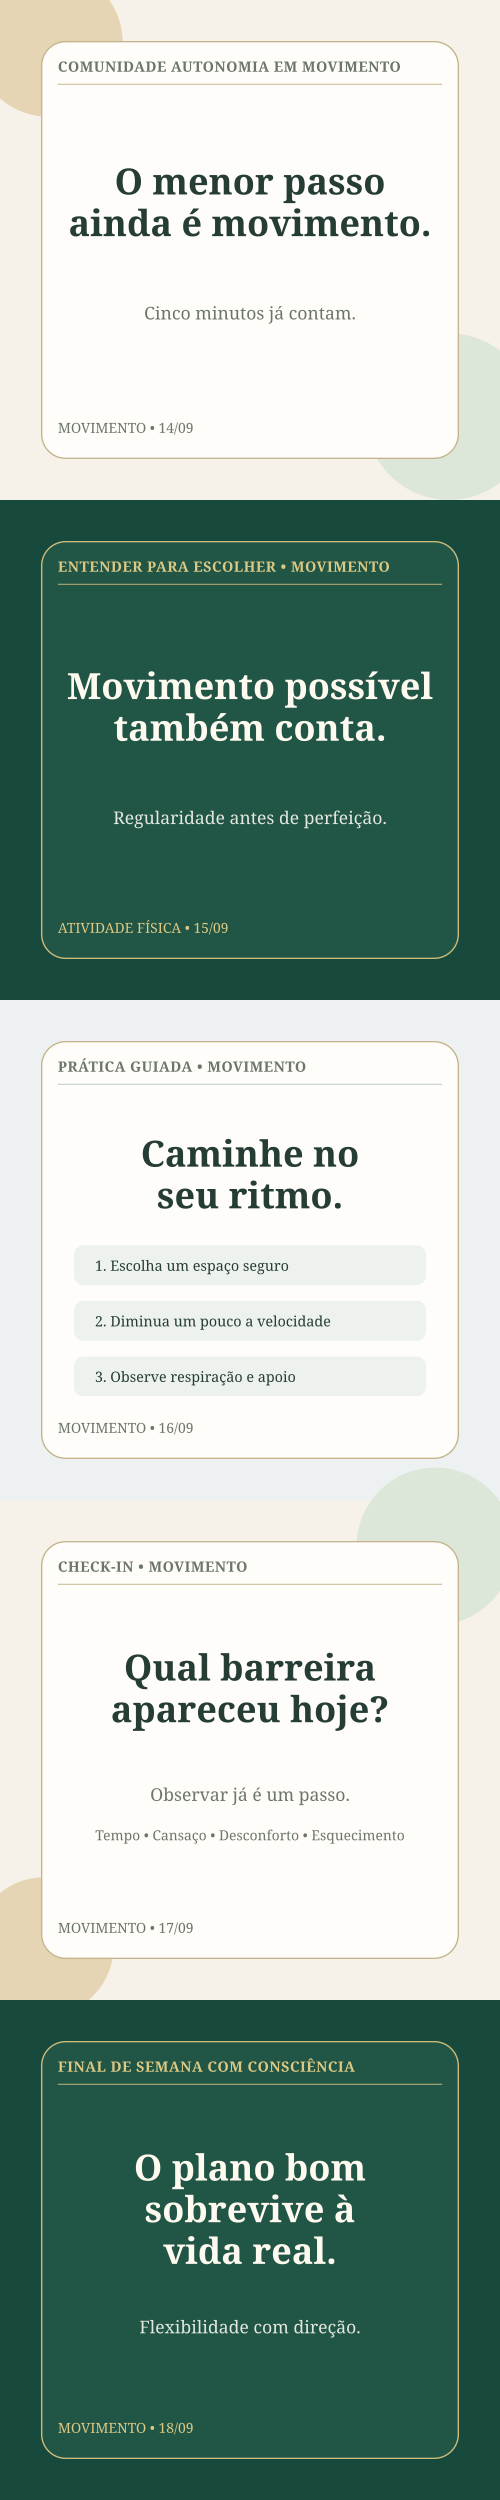
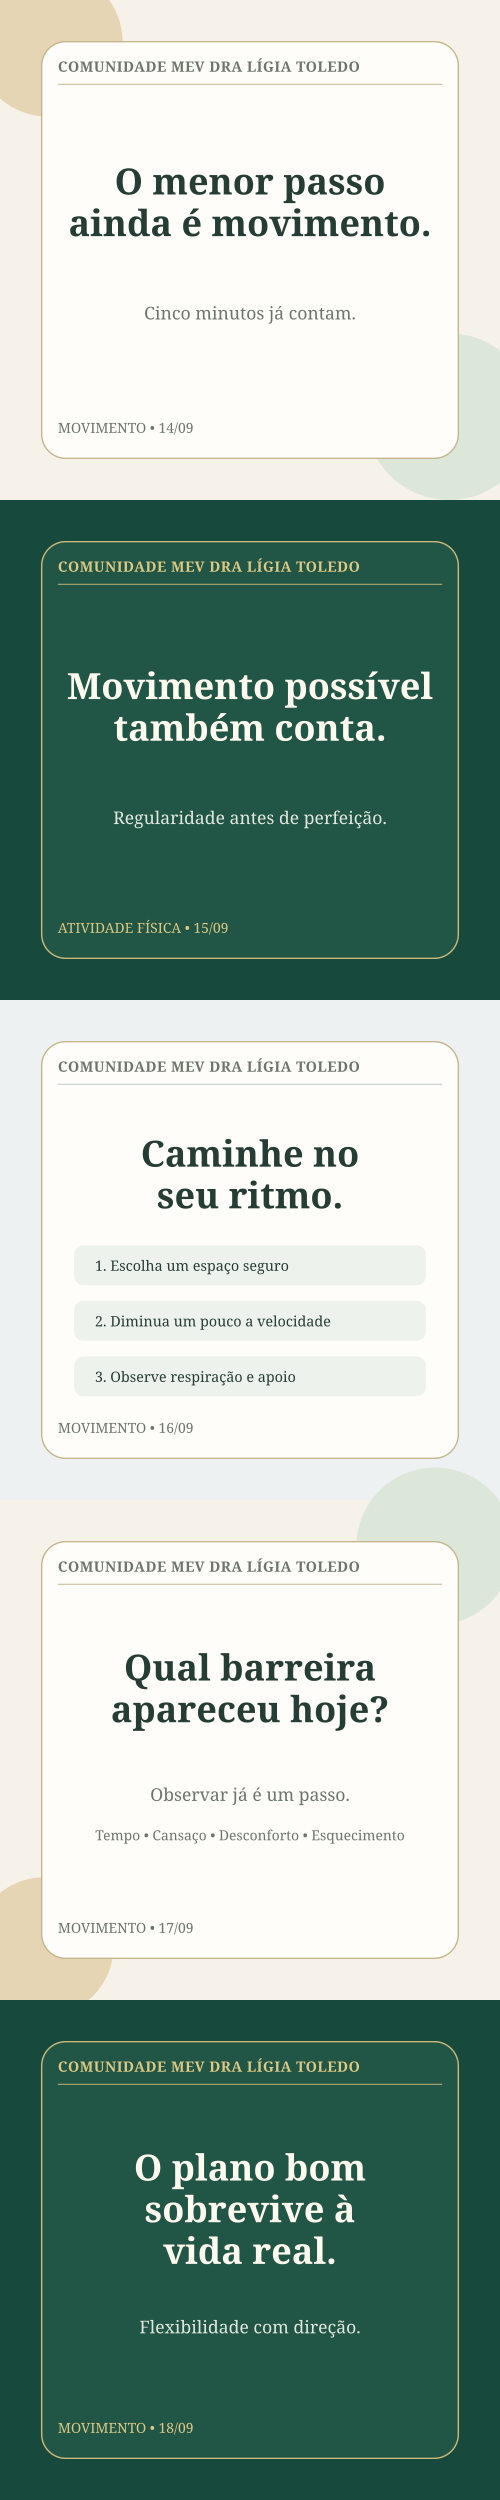
<svg xmlns="http://www.w3.org/2000/svg" width="1080" height="5400" viewBox="0 0 1080 5400">
  <defs>
    <style>
      .bg{fill:#f6f2e9}.ink{fill:#263d36}.muted{fill:#6b756b}.line{stroke:#c4b58d;stroke-width:2}.border{fill:#fffdf9;stroke:#c4b58d;stroke-width:3}.tag{font:700 31px Georgia,serif;letter-spacing:1px}.head{font:700 78px Georgia,serif}.sub{font:400 38px Georgia,serif}.small{font:400 30px Georgia,serif}.pill{fill:#edf2ed}.pilltxt{font:400 31px Georgia,serif}
    </style>
  </defs>
  <rect class="bg" width="1080" height="5400" />
  <g transform="translate(0,0)">
    <circle cx="105" cy="92" r="160" fill="#e6d5b4" />
    <circle cx="970" cy="900" r="180" fill="#dce7d9" />
    <rect class="border" x="90" y="90" width="900" height="900" rx="52" />
-     <text class="tag muted" x="125" y="155">COMUNIDADE AUTONOMIA EM MOVIMENTO</text>
+     <text class="tag muted" x="125" y="155">COMUNIDADE MEV DRA LÍGIA TOLEDO</text>
    <line class="line" x1="125" y1="182" x2="955" y2="182" />
    <text class="head ink" text-anchor="middle" x="540" y="420">O menor passo</text>
    <text class="head ink" text-anchor="middle" x="540" y="510">ainda é movimento.</text>
    <text class="sub muted" text-anchor="middle" x="540" y="690">Cinco minutos já contam.</text>
    <text class="small muted" x="125" y="935">MOVIMENTO • 14/09</text>
  </g>
  <g transform="translate(0,1080)">
    <rect fill="#174a3d" width="1080" height="1080" />
    <rect x="90" y="90" width="900" height="900" rx="52" fill="#215545" stroke="#cdbb7a" stroke-width="3" />
-     <text class="tag" fill="#dcc983" x="125" y="155">ENTENDER PARA ESCOLHER • MOVIMENTO</text>
+     <text class="tag" fill="#dcc983" x="125" y="155">COMUNIDADE MEV DRA LÍGIA TOLEDO</text>
    <line x1="125" y1="182" x2="955" y2="182" stroke="#cdbb7a" stroke-width="2" />
    <text class="head" fill="#fffaf0" text-anchor="middle" x="540" y="430">Movimento possível</text>
    <text class="head" fill="#fffaf0" text-anchor="middle" x="540" y="520">também conta.</text>
    <text class="sub" fill="#e2e8df" text-anchor="middle" x="540" y="700">Regularidade antes de perfeição.</text>
    <text class="small" fill="#dcc983" x="125" y="935">ATIVIDADE FÍSICA • 15/09</text>
  </g>
  <g transform="translate(0,2160)">
    <rect fill="#edf1f2" width="1080" height="1080" />
    <rect class="border" x="90" y="90" width="900" height="900" rx="52" stroke="#b6c3c1" />
-     <text class="tag muted" x="125" y="155">PRÁTICA GUIADA • MOVIMENTO</text>
+     <text class="tag muted" x="125" y="155">COMUNIDADE MEV DRA LÍGIA TOLEDO</text>
    <line x1="125" y1="182" x2="955" y2="182" stroke="#bac7c5" stroke-width="2" />
    <text class="head ink" text-anchor="middle" x="540" y="360">Caminhe no</text>
    <text class="head ink" text-anchor="middle" x="540" y="450">seu ritmo.</text>
    <rect class="pill" x="160" y="530" width="760" height="86" rx="20" />
    <text class="pilltxt ink" x="205" y="585">1. Escolha um espaço seguro</text>
    <rect class="pill" x="160" y="650" width="760" height="86" rx="20" />
    <text class="pilltxt ink" x="205" y="705">2. Diminua um pouco a velocidade</text>
    <rect class="pill" x="160" y="770" width="760" height="86" rx="20" />
    <text class="pilltxt ink" x="205" y="825">3. Observe respiração e apoio</text>
    <text class="small muted" x="125" y="935">MOVIMENTO • 16/09</text>
  </g>
  <g transform="translate(0,3240)">
    <rect fill="#f6f2e9" width="1080" height="1080" />
    <circle cx="940" cy="100" r="170" fill="#dce7d9" />
    <circle cx="95" cy="965" r="150" fill="#e6d5b4" />
    <rect class="border" x="90" y="90" width="900" height="900" rx="52" />
-     <text class="tag muted" x="125" y="155">CHECK-IN • MOVIMENTO</text>
+     <text class="tag muted" x="125" y="155">COMUNIDADE MEV DRA LÍGIA TOLEDO</text>
    <line class="line" x1="125" y1="182" x2="955" y2="182" />
    <text class="head ink" text-anchor="middle" x="540" y="390">Qual barreira</text>
    <text class="head ink" text-anchor="middle" x="540" y="480">apareceu hoje?</text>
    <text class="sub muted" text-anchor="middle" x="540" y="650">Observar já é um passo.</text>
    <text class="small muted" text-anchor="middle" x="540" y="735">Tempo • Cansaço • Desconforto • Esquecimento</text>
    <text class="small muted" x="125" y="935">MOVIMENTO • 17/09</text>
  </g>
  <g transform="translate(0,4320)">
    <rect fill="#174a3d" width="1080" height="1080" />
    <rect x="90" y="90" width="900" height="900" rx="52" fill="#215545" stroke="#cdbb7a" stroke-width="3" />
-     <text class="tag" fill="#dcc983" x="125" y="155">FINAL DE SEMANA COM CONSCIÊNCIA</text>
+     <text class="tag" fill="#dcc983" x="125" y="155">COMUNIDADE MEV DRA LÍGIA TOLEDO</text>
    <line x1="125" y1="182" x2="955" y2="182" stroke="#cdbb7a" stroke-width="2" />
    <text class="head" fill="#fffaf0" text-anchor="middle" x="540" y="390">O plano bom</text>
    <text class="head" fill="#fffaf0" text-anchor="middle" x="540" y="480">sobrevive à</text>
    <text class="head" fill="#fffaf0" text-anchor="middle" x="540" y="570">vida real.</text>
    <text class="sub" fill="#e2e8df" text-anchor="middle" x="540" y="720">Flexibilidade com direção.</text>
    <text class="small" fill="#dcc983" x="125" y="935">MOVIMENTO • 18/09</text>
  </g>
</svg>
